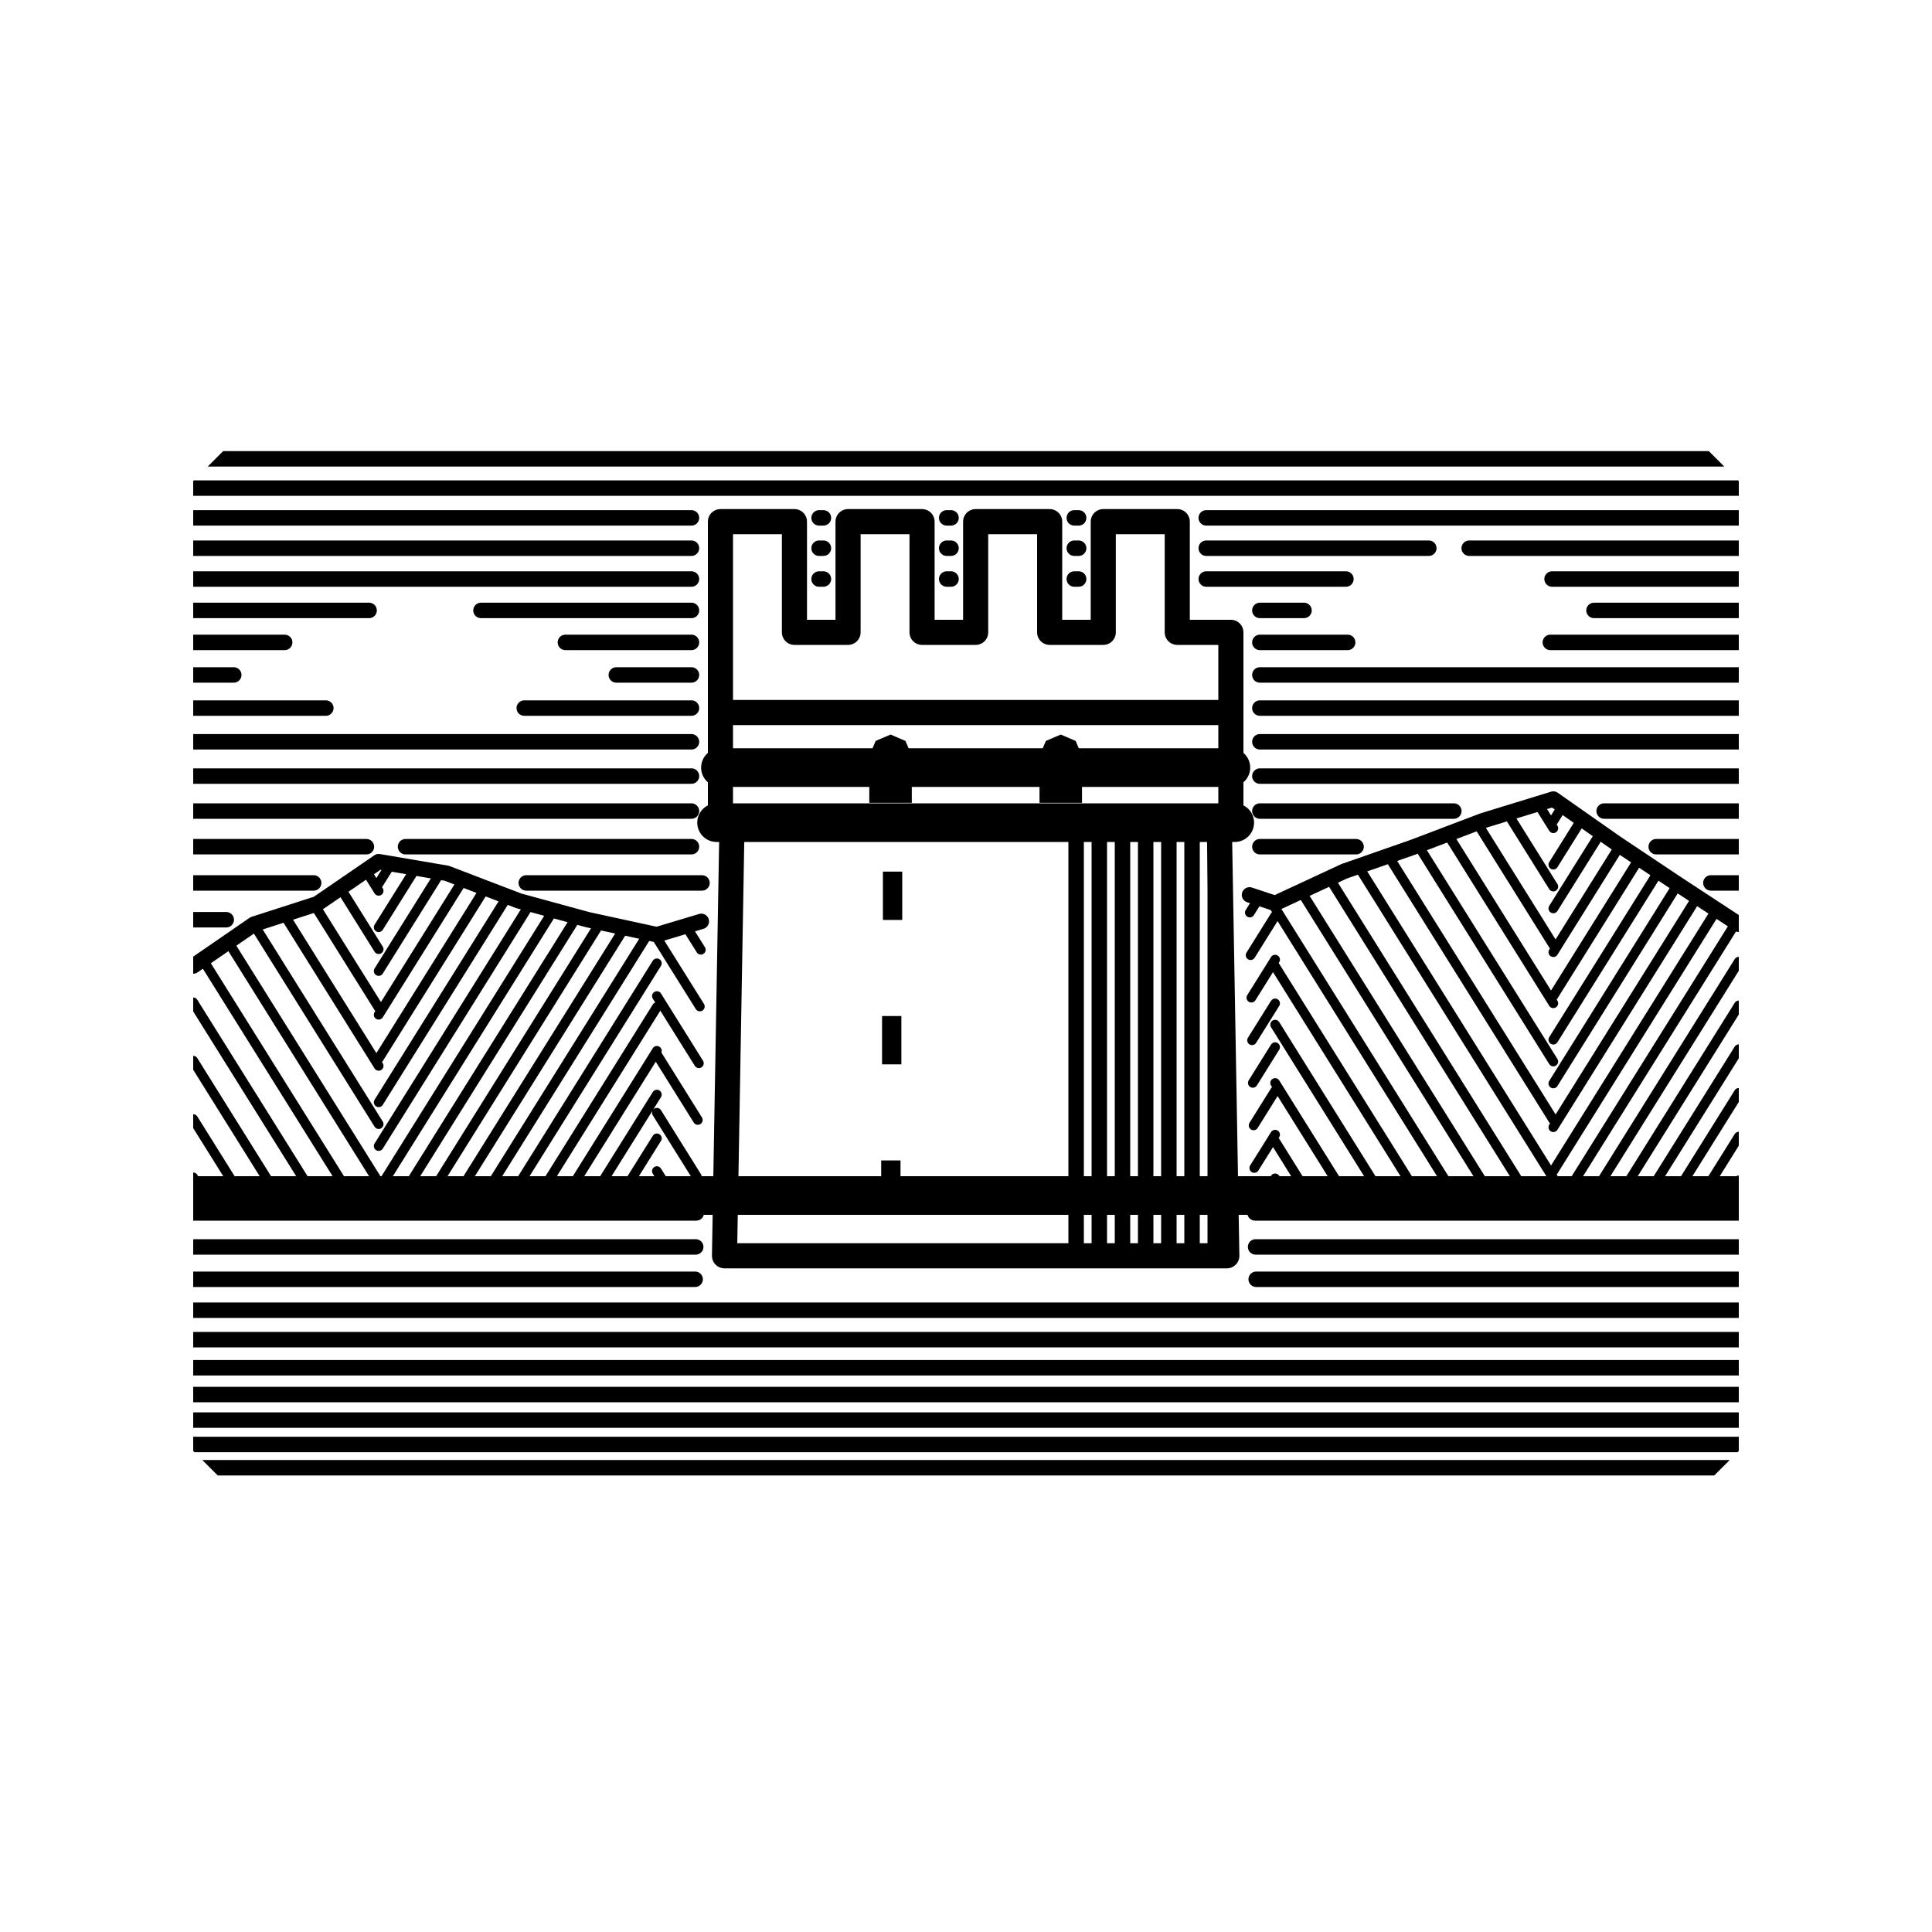
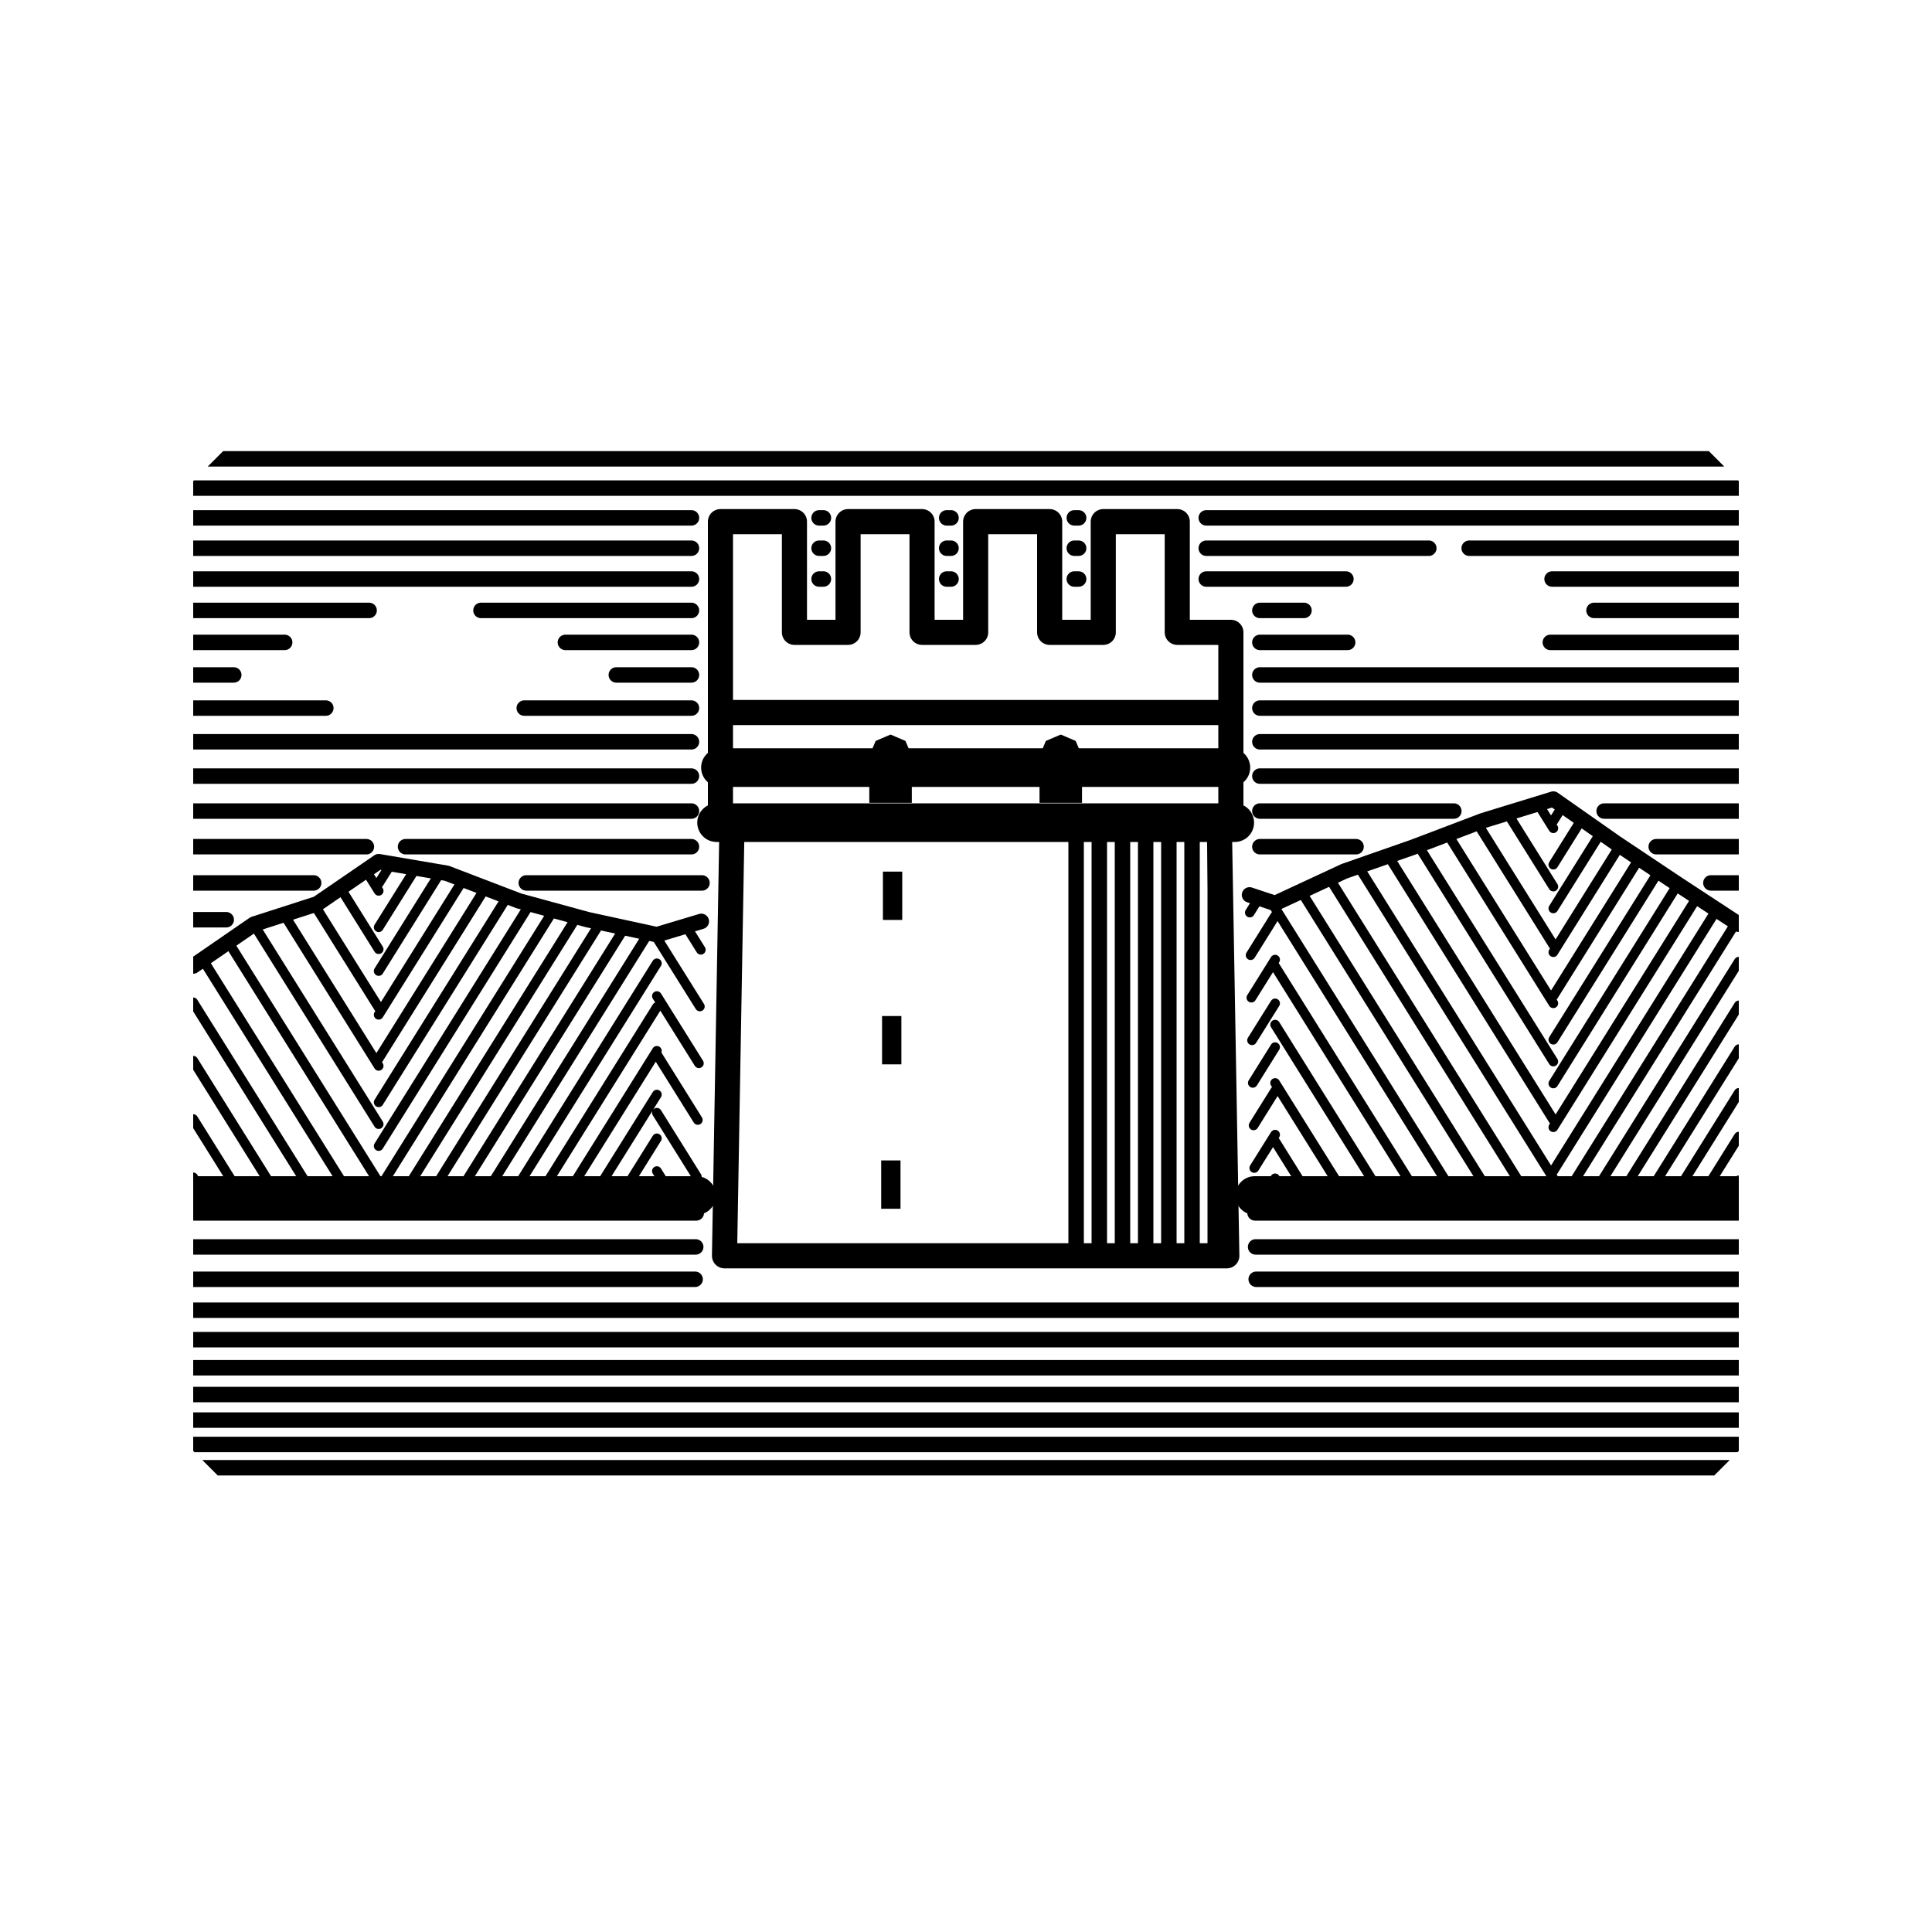
<svg xmlns="http://www.w3.org/2000/svg" viewBox="0 0 200 200">
  <defs>
    <clipPath id="w">
      <path d="M23.8 46L176.2 46L180 49.8L180 150.2L176.2 154L23.8 154L20 150.2L20 49.8Z" />
    </clipPath>
  </defs>
  <g clip-path="url(#w)" fill="none" stroke="#000" stroke-linecap="round" stroke-linejoin="round">
    <path d="M91.4 90.23L93.4 90.23L93.4 95.23L91.4 95.23ZM91.31 105.18L93.31 105.18L93.31 110.18L91.31 110.18ZM91.22 120.13L93.22 120.13L93.22 125.13L91.22 125.13ZM89.99 83.11L89.99 78.24L90.65 76.7L92.19 76.04L93.73 76.7L94.39 78.24L94.39 83.11ZM107.61 83.11L107.61 78.24L108.27 76.7L109.81 76.04L111.35 76.7L112.01 78.24L112.01 83.11Z" fill="#000" stroke="none" />
    <path d="M37.88 90.11L39.2 92.22M35.24 91.92L39.2 98.26M32.55 93.66L39.2 104.3M29.41 94.67L39.2 110.34M26.27 95.68L39.2 116.37M23.63 97.5L39.2 122.41M20.99 99.32L36.27 123.76M20 103.76L32.5 123.76M20 109.8L28.72 123.76M20 115.84L24.95 123.76M20 121.88L21.18 123.76M39.2 91.46L40.48 89.42M39.2 95.99L43.04 89.85M39.2 100.52L45.59 90.29M39.2 105.05L47.95 91.05M39.2 109.58L50.23 91.93M39.2 114.11L52.52 92.8M39.2 118.64L54.86 93.57M39.2 123.17L57.28 94.23M41.66 123.76L59.7 94.9M44.49 123.76L62.15 95.49M47.32 123.76L64.65 96.03M50.15 123.76L67.14 96.57M52.98 123.76L68 99.72M55.81 123.76L68 104.25M58.64 123.76L68 108.78M61.47 123.76L68 113.31M64.3 123.76L68 117.84M67.13 123.76L68 122.37M71.01 95.86L72.55 98.32M68 97.08L72.45 104.19M68 103.11L72.35 110.07M68 109.15L72.24 115.94M68 115.19L72.14 121.82M68 121.23L69.58 123.76M129.38 94.47L130.32 92.96M129.46 98.88L132 94.81M129.54 103.28L132 99.34M129.61 107.69L132 103.87M129.69 112.1L132 108.4M129.77 116.5L132 112.93M129.84 120.91L132 117.46M130.89 123.76L132 121.98M159.22 83.21L160.8 85.74M156.05 84.18L160.8 91.78M152.91 85.19L160.8 97.82M149.86 86.35L160.8 103.86M146.81 87.51L160.8 109.89M143.72 88.6L160.8 115.93M140.62 89.68L160.8 121.97M137.62 90.91L158.14 123.76M134.69 92.27L154.37 123.76M132 94L150.6 123.76M132 100.04L146.82 123.76M132 106.07L143.05 123.76M132 112.11L139.28 123.76M132 118.15L135.5 123.76M160.8 84.98L161.78 83.41M160.8 89.51L163.75 84.79M160.8 94.04L165.72 86.17M160.8 98.57L167.69 87.54M160.8 103.1L169.69 88.87M160.8 107.63L171.69 90.21M160.8 112.16L173.68 91.54M160.8 116.69L175.69 92.86M160.8 121.22L177.7 94.17M162.04 123.76L179.71 95.49M164.87 123.76L180 99.55M167.7 123.76L180 104.08M170.53 123.76L180 108.61M173.36 123.76L180 113.13M176.19 123.76L180 117.66M179.02 123.76L180 122.19" stroke-width="1" />
    <path d="M20 47.5L180 47.5M20 50.53L180 50.53M20 53.61L71.58 53.61M84.79 53.61L85.24 53.61M98 53.61L98.45 53.61M111.21 53.61L111.66 53.61M124.87 53.61L180 53.61M20 56.75L71.58 56.75M84.79 56.75L85.24 56.75M98 56.75L98.45 56.75M111.21 56.75L111.66 56.75M124.87 56.75L147.91 56.75M152.09 56.75L180 56.75M20 59.94L71.58 59.94M84.79 59.94L85.24 59.94M98 59.94L98.45 59.94M111.21 59.94L111.66 59.94M124.87 59.94L139.33 59.94M160.67 59.94L180 59.94M20 63.19L38.21 63.19M49.79 63.19L71.58 63.19M130.42 63.19L134.99 63.19M165.01 63.19L180 63.19M20 66.5L29.47 66.5M58.53 66.5L71.58 66.5M130.42 66.5L139.51 66.5M160.49 66.5L180 66.5M20 69.87L24.2 69.87M63.8 69.87L71.58 69.87M130.42 69.87L180 69.87M20 73.3L33.73 73.3M54.27 73.3L71.58 73.3M130.42 73.3L180 73.3M20 76.79L71.58 76.79M130.42 76.79L180 76.79M20 80.34L71.58 80.34M130.42 80.34L180 80.34M20 83.96L71.58 83.96M130.42 83.96L150.5 83.96M166.06 83.96L180 83.96M20 87.65L37.93 87.65M41.98 87.65L71.58 87.65M130.42 87.65L140.38 87.65M171.45 87.65L180 87.65M20 91.4L32.47 91.4M54.48 91.4L72.67 91.4M177.11 91.4L180 91.4M20 95.21L23.42 95.21M20 100L26.29 95.67L32.84 93.56L39.2 89.2L46.25 90.4L53.72 93.26L60.82 95.2L68 96.76L72.6 95.38M129.35 92.64L132 93.52L139.16 90.19L146.26 87.71L153.53 84.95L160.8 82.72L167.26 87.25L173.49 91.41L180 95.68M20 125.56L72.08 125.56M129.92 125.56L180 125.56M20 129.08L72.02 129.08M129.98 129.08L180 129.08M20 132.43L71.96 132.43M130.04 132.43L180 132.43M20 135.63L180 135.63M20 138.68L180 138.68M20 141.59L180 141.59M20 144.36L180 144.36M20 147.01L180 147.01M20 149.53L180 149.53M20 151.94L180 151.94M125.8 85.66L125.8 129.5M123.4 85.66L123.4 129.5M121 85.66L121 129.5M118.6 85.66L118.6 129.5M116.2 85.66L116.2 129.5M113.8 85.66L113.8 129.5M111.4 85.66L111.4 129.5" stroke-width="1.6" />
    <path d="M75.78 85.16L126.22 85.16L127 130L75 130ZM74.58 73.76L127.42 73.76L127.42 85.16L74.58 85.16ZM74.58 79.46L74.58 54L82.24 54L82.24 65.46L87.79 65.46L87.79 54L95.45 54L95.45 65.46L101 65.46L101 54L108.66 54L108.66 65.46L114.21 65.46L114.21 54L121.87 54L121.87 65.46L127.42 65.46L127.42 65.46L127.42 79.46Z" stroke-width="2.6" />
-     <path d="M74.18 85.16L127.82 85.16M74.58 79.46L127.42 79.46M20 123.76L180 123.76" stroke-width="4" />
+     <path d="M20 123.76L72.11 123.76M129.89 123.76L180 123.76M74.18 85.16L127.82 85.16M74.58 79.46L127.42 79.46" stroke-width="4" />
  </g>
</svg>
